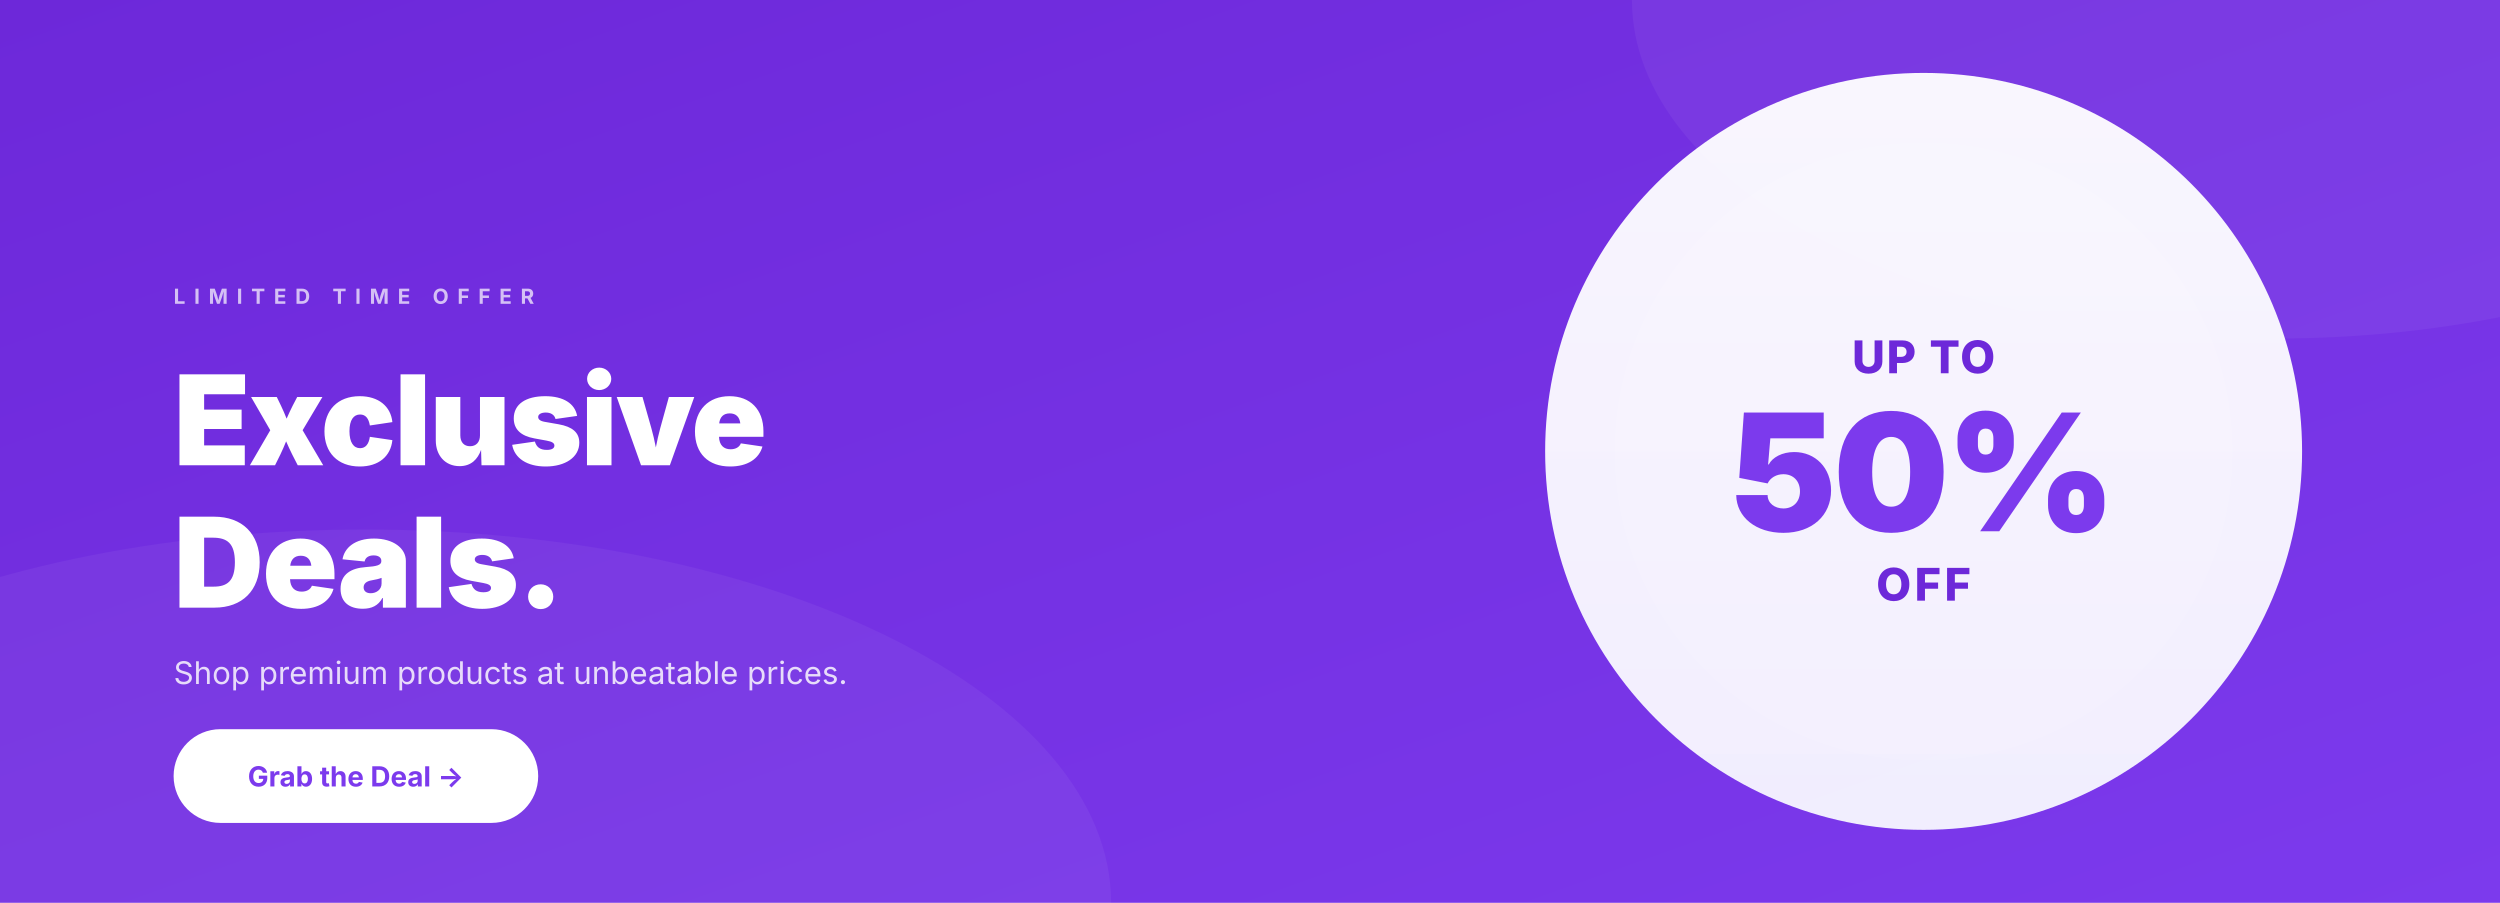
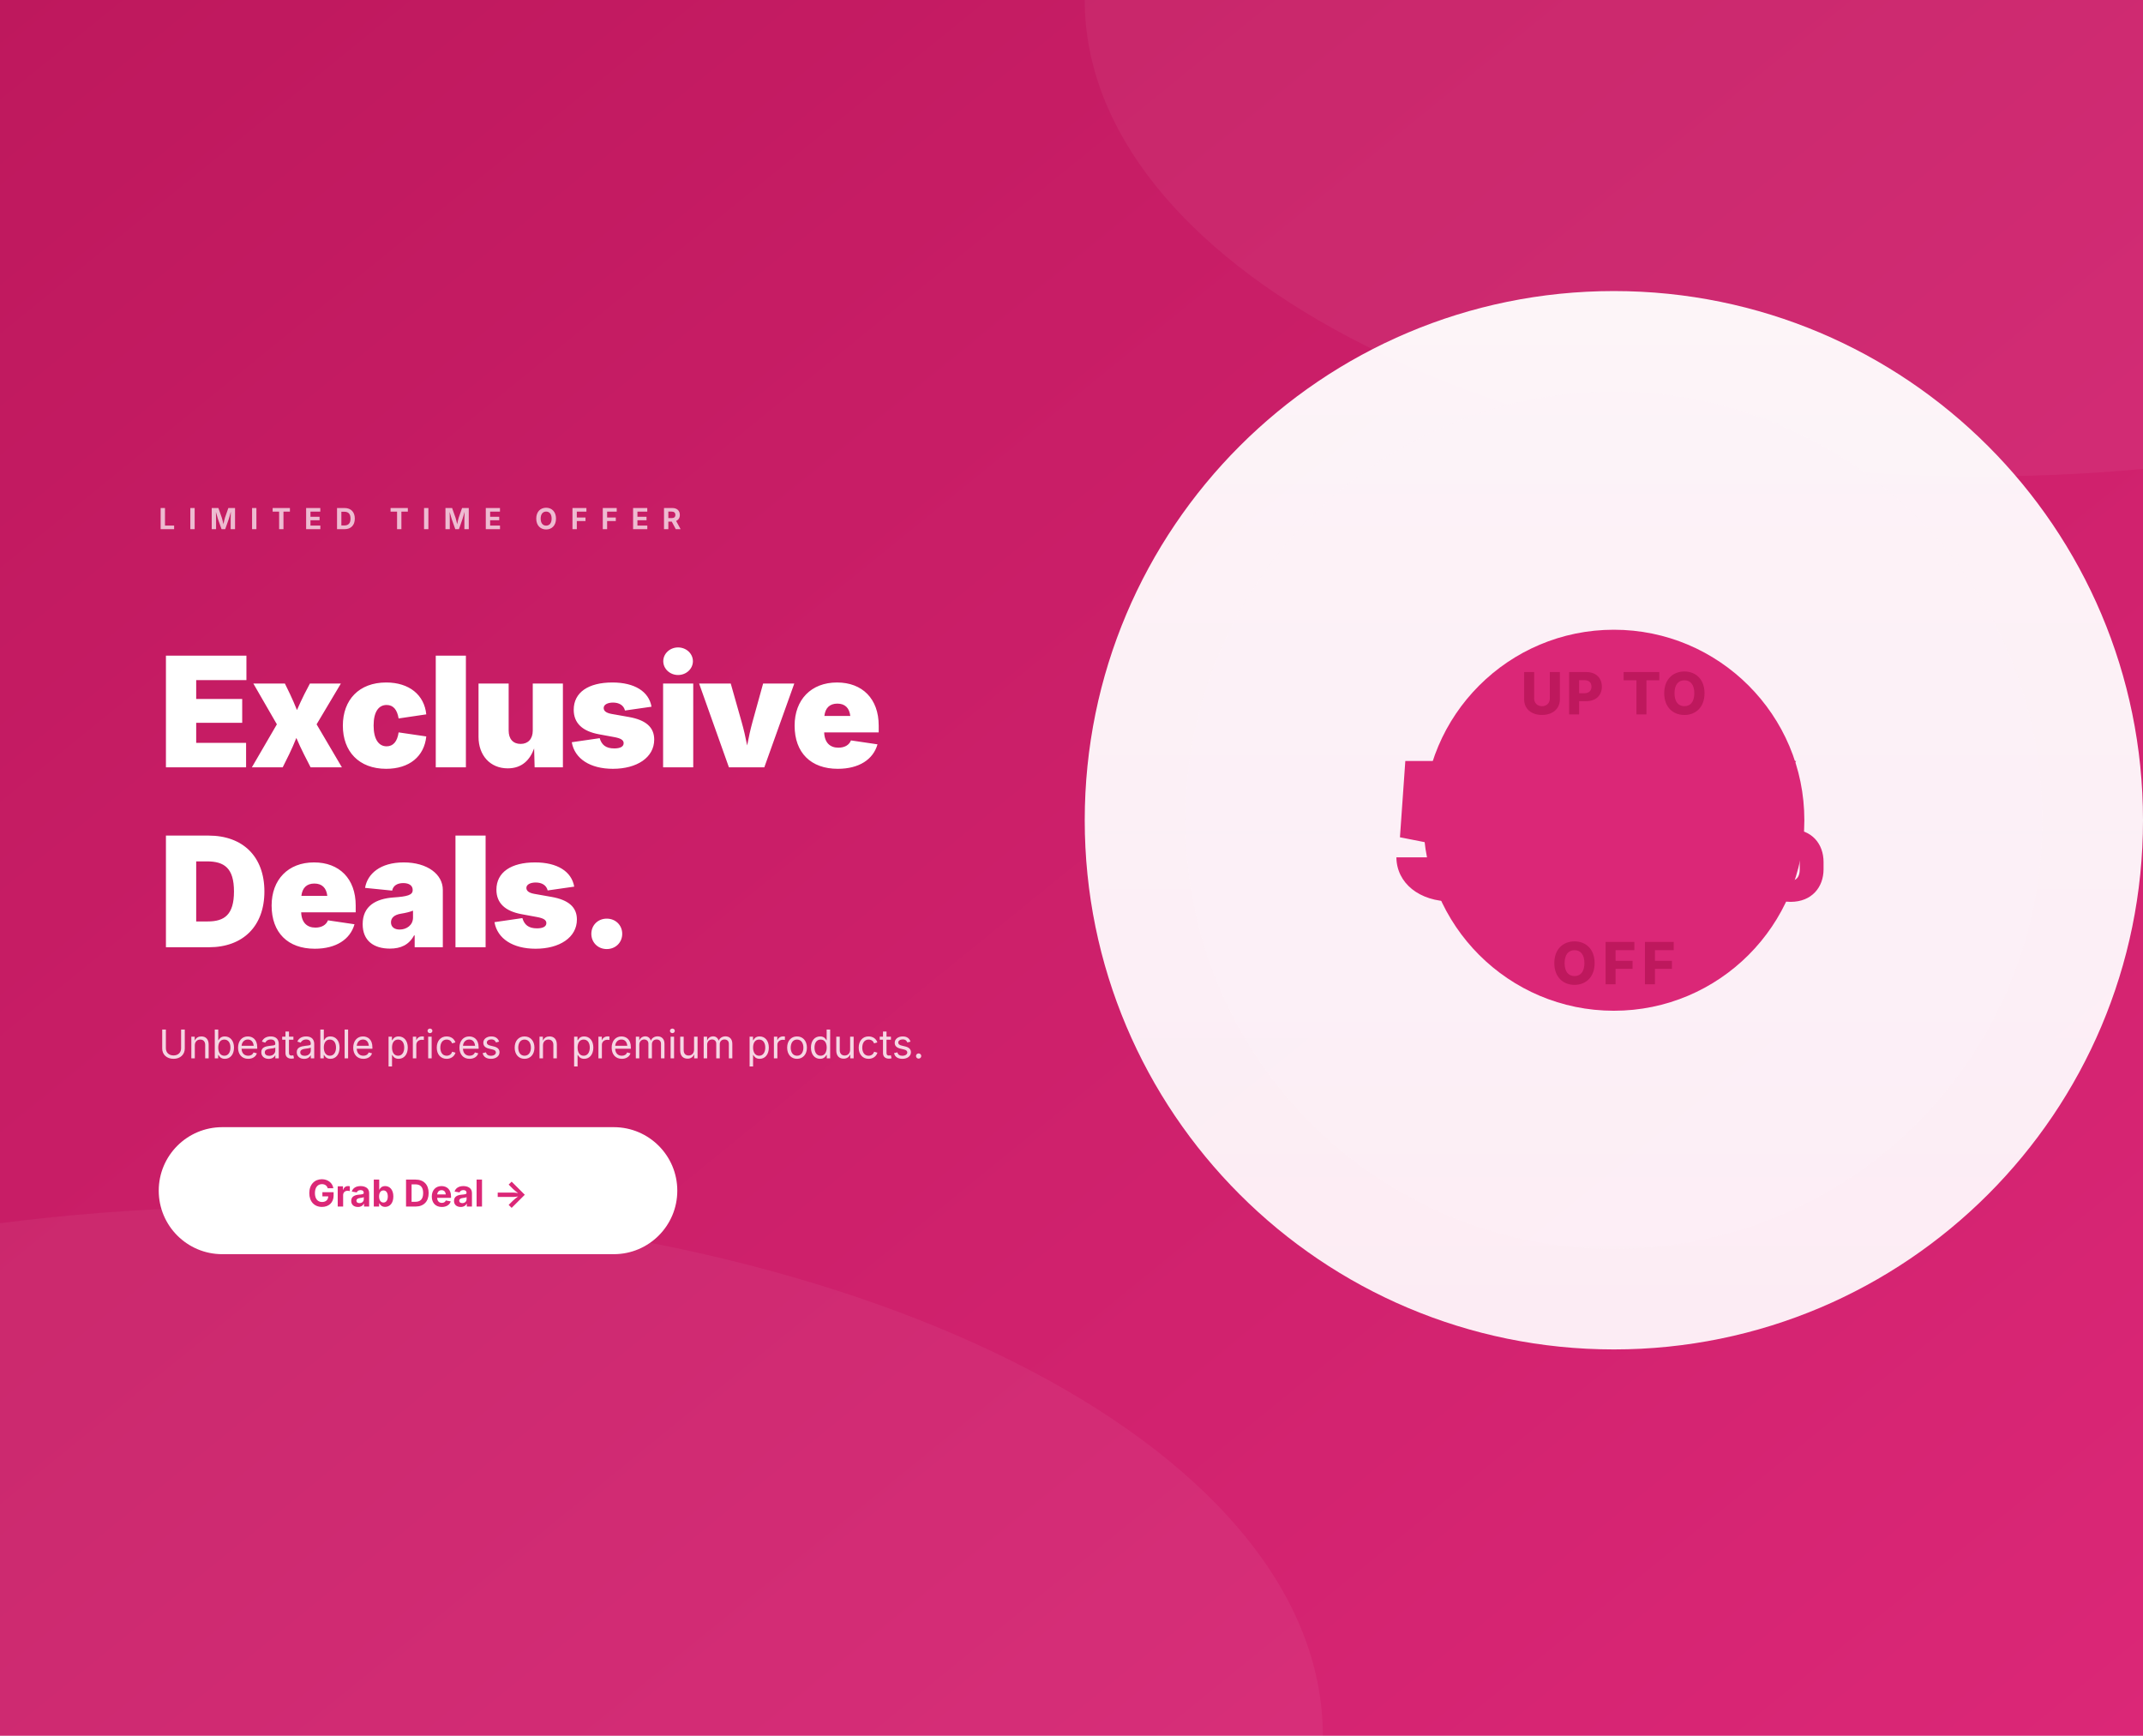
- <svg xmlns="http://www.w3.org/2000/svg" viewBox="0 0 1440 520" font-family="system-ui,-apple-system,'Segoe UI',sans-serif">
+ <svg xmlns="http://www.w3.org/2000/svg" viewBox="0 0 810 656" font-family="system-ui,-apple-system,'Segoe UI',sans-serif">
  <defs>
    <linearGradient id="bg" x1="0" y1="0" x2="1" y2="1">
-       <stop offset="0%" stop-color="#6D28D9" />
-       <stop offset="100%" stop-color="#7C3AED" />
+       <stop offset="0%" stop-color="#BE185D" />
+       <stop offset="100%" stop-color="#DB2777" />
    </linearGradient>
    <linearGradient id="badge" x1="0" y1="0" x2="0" y2="1">
      <stop offset="0%" stop-color="#FFFFFF" stop-opacity="0.98" />
-       <stop offset="100%" stop-color="#F5F3FF" />
+       <stop offset="100%" stop-color="#FDF2F8" />
    </linearGradient>
  </defs>
-   <rect width="1440" height="520" fill="url(#bg)" />
-   <ellipse cx="210" cy="520" rx="430" ry="215" fill="rgba(255,255,255,0.05)" />
-   <ellipse cx="1310" cy="0" rx="370" ry="195" fill="rgba(255,255,255,0.05)" />
-   <circle cx="1108" cy="260" r="218" fill="url(#badge)" opacity="0.97" />
-   <circle cx="1108" cy="260" r="178" fill="rgba(255,255,255,0.07)" />
-   <text x="1108" y="215" font-size="26" font-weight="800" fill="#6D28D9" text-anchor="middle" letter-spacing="1">UP TO</text>
-   <text x="1108" y="306" font-size="94" font-weight="900" fill="#7C3AED" text-anchor="middle" letter-spacing="-2">50%</text>
-   <text x="1108" y="346" font-size="26" font-weight="800" fill="#6D28D9" text-anchor="middle" letter-spacing="2">OFF</text>
-   <text x="100" y="175" font-size="12" font-weight="700" fill="rgba(255,255,255,0.70)" letter-spacing="5">LIMITED TIME OFFER</text>
-   <text x="100" y="268" font-size="72" font-weight="900" fill="#FFFFFF" letter-spacing="-1">Exclusive</text>
-   <text x="100" y="350" font-size="72" font-weight="900" fill="#FFFFFF" letter-spacing="-1">Deals.</text>
-   <text x="100" y="394" font-size="18" fill="rgba(255,255,255,0.82)">Shop premium products at unbeatable prices.</text>
-   <rect x="100" y="420" width="210" height="54" rx="27" fill="#FFFFFF" />
-   <text x="205" y="453" font-size="16" font-weight="700" fill="#7C3AED" text-anchor="middle">Grab the Deal →</text>
+   <rect width="810" height="656" fill="url(#bg)" />
+   <ellipse cx="100" cy="656" rx="400" ry="200" fill="rgba(255,255,255,0.05)" />
+   <ellipse cx="750" cy="0" rx="340" ry="180" fill="rgba(255,255,255,0.05)" />
+   <circle cx="610" cy="310" r="200" fill="url(#badge)" opacity="0.97" />
+   <circle cx="610" cy="310" r="162" fill="#FDF2F8" opacity="0.30" />
+   <circle cx="610" cy="310" r="72" fill="#DB2777" />
+   <text x="610" y="270" font-size="22" font-weight="800" fill="#BE185D" text-anchor="middle" letter-spacing="1">UP TO</text>
+   <text x="610" y="340" font-size="72" font-weight="900" fill="#DB2777" text-anchor="middle" letter-spacing="-2">50%</text>
+   <text x="610" y="372" font-size="22" font-weight="800" fill="#BE185D" text-anchor="middle" letter-spacing="2">OFF</text>
+   <text x="60" y="200" font-size="11" font-weight="700" fill="rgba(255,255,255,0.70)" letter-spacing="5">LIMITED TIME OFFER</text>
+   <text x="60" y="290" font-size="58" font-weight="900" fill="#FFFFFF" letter-spacing="-1">Exclusive</text>
+   <text x="60" y="358" font-size="58" font-weight="900" fill="#FFFFFF" letter-spacing="-1">Deals.</text>
+   <text x="60" y="400" font-size="15" fill="rgba(255,255,255,0.82)">Unbeatable prices on premium products.</text>
+   <rect x="60" y="426" width="196" height="48" rx="24" fill="#FFFFFF" />
+   <text x="158" y="456" font-size="14" font-weight="700" fill="#DB2777" text-anchor="middle">Grab Deal →</text>
</svg>
